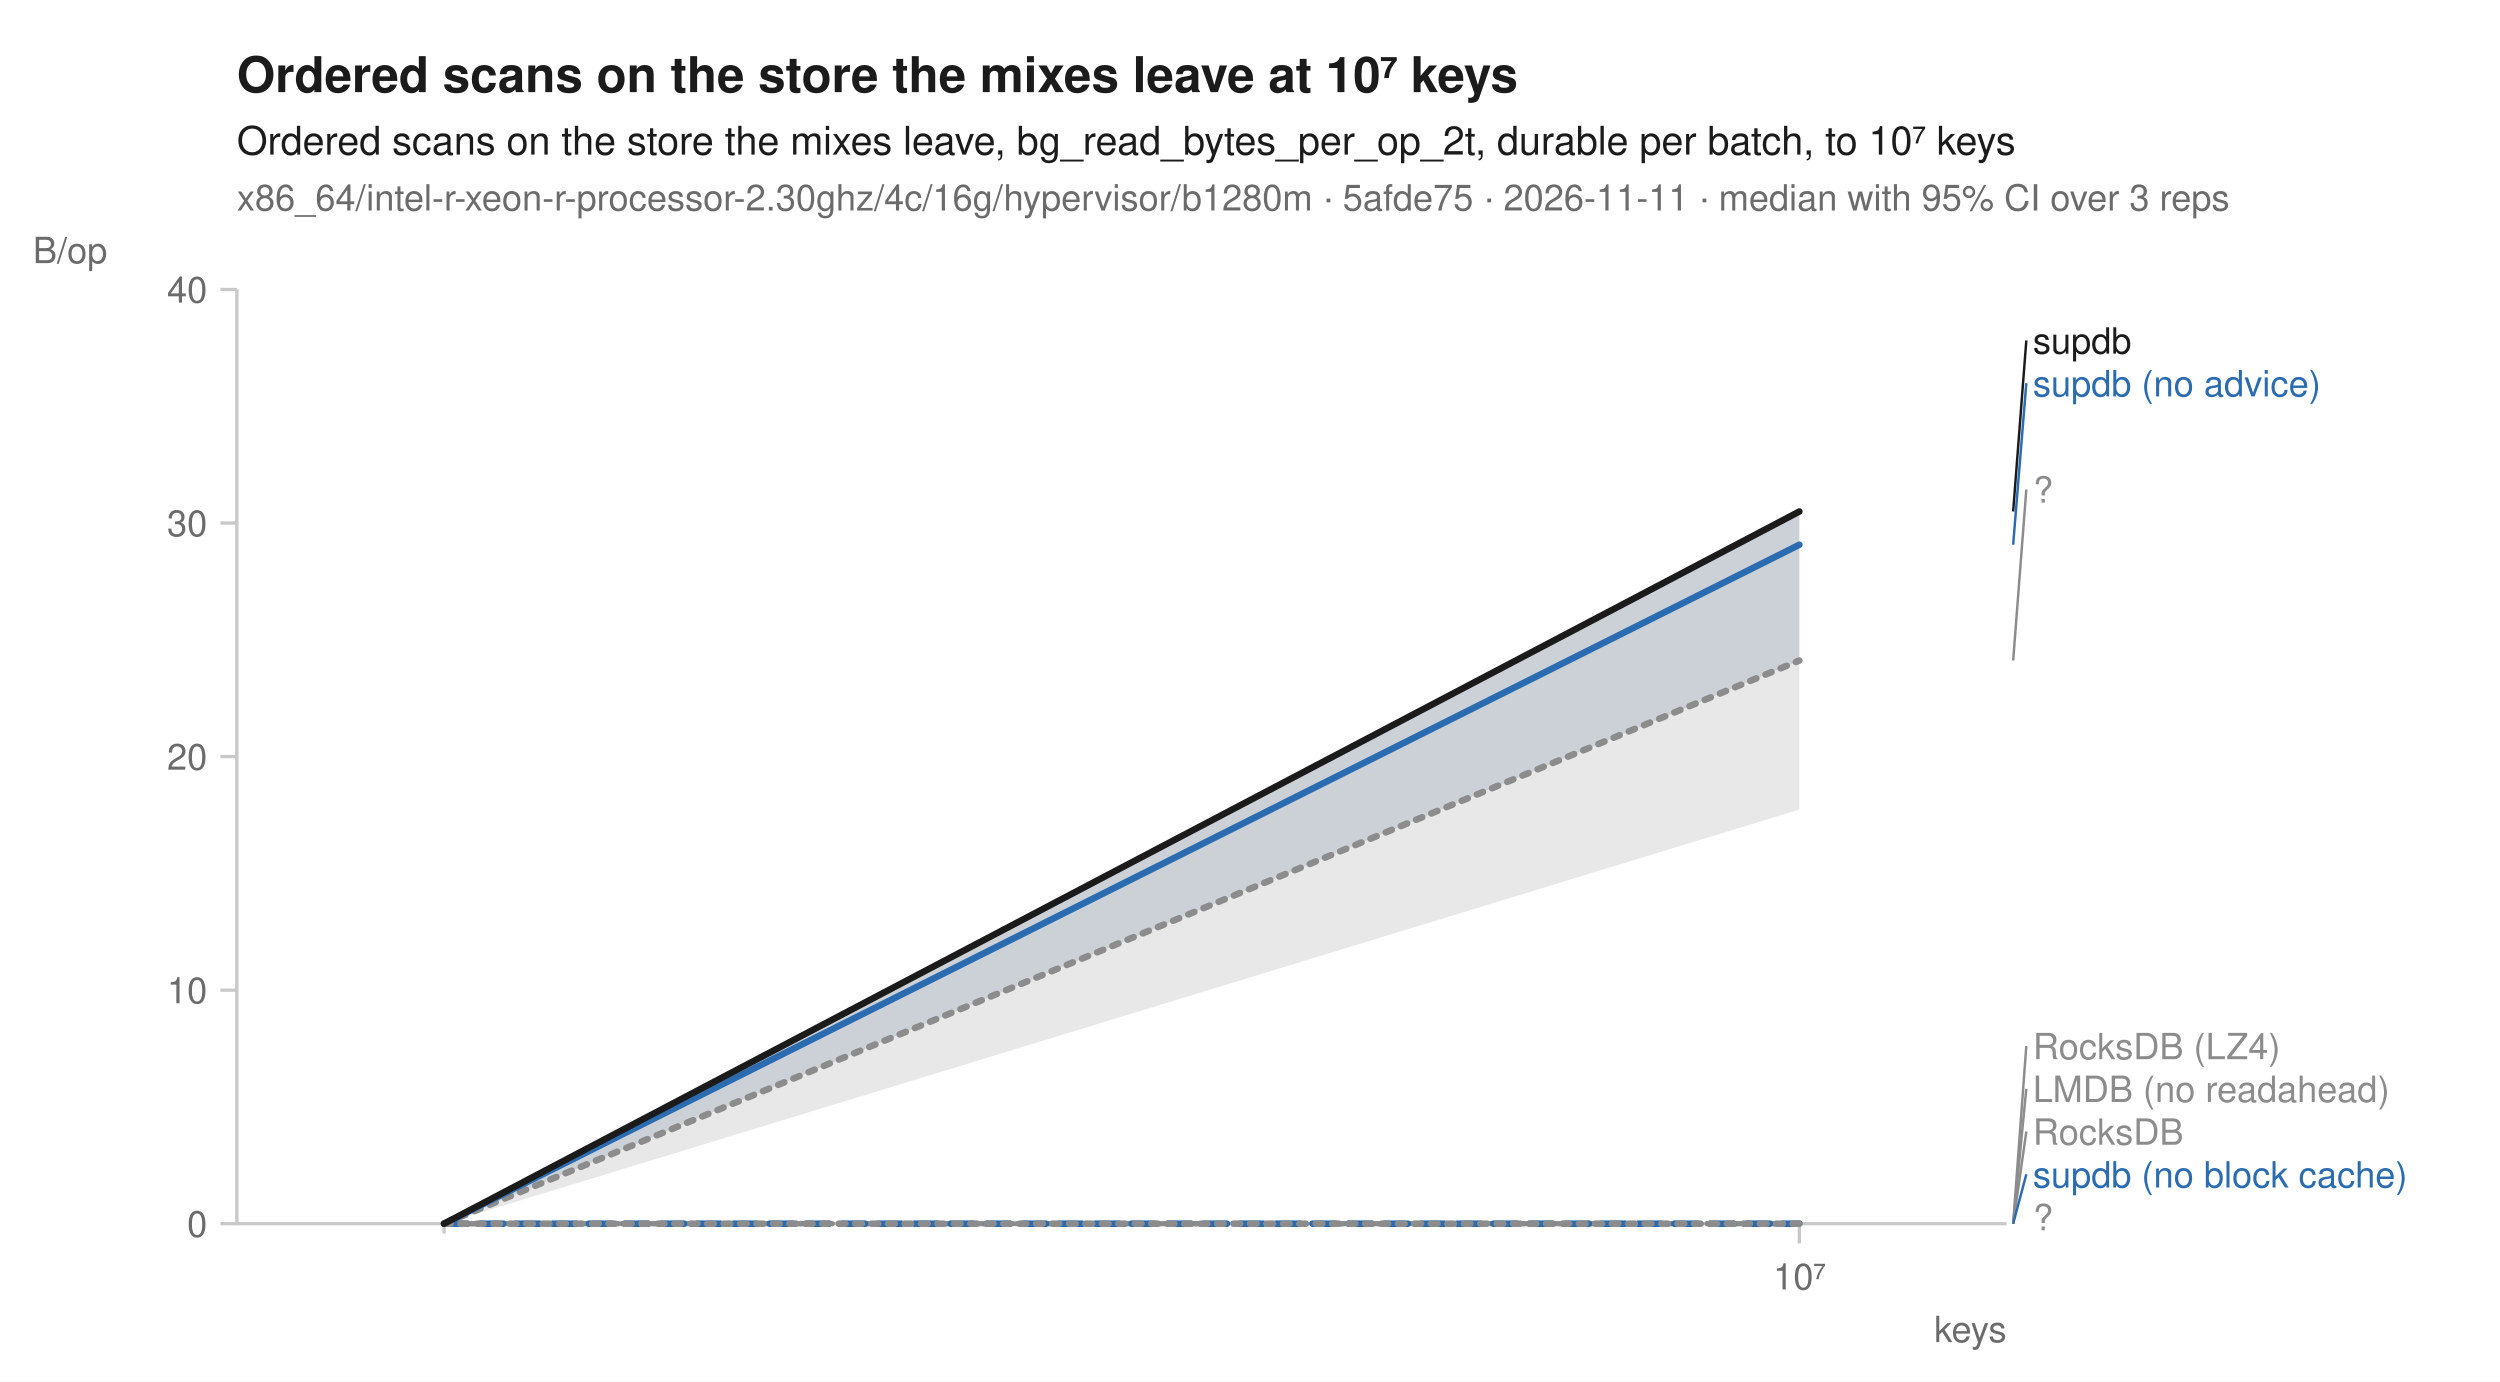
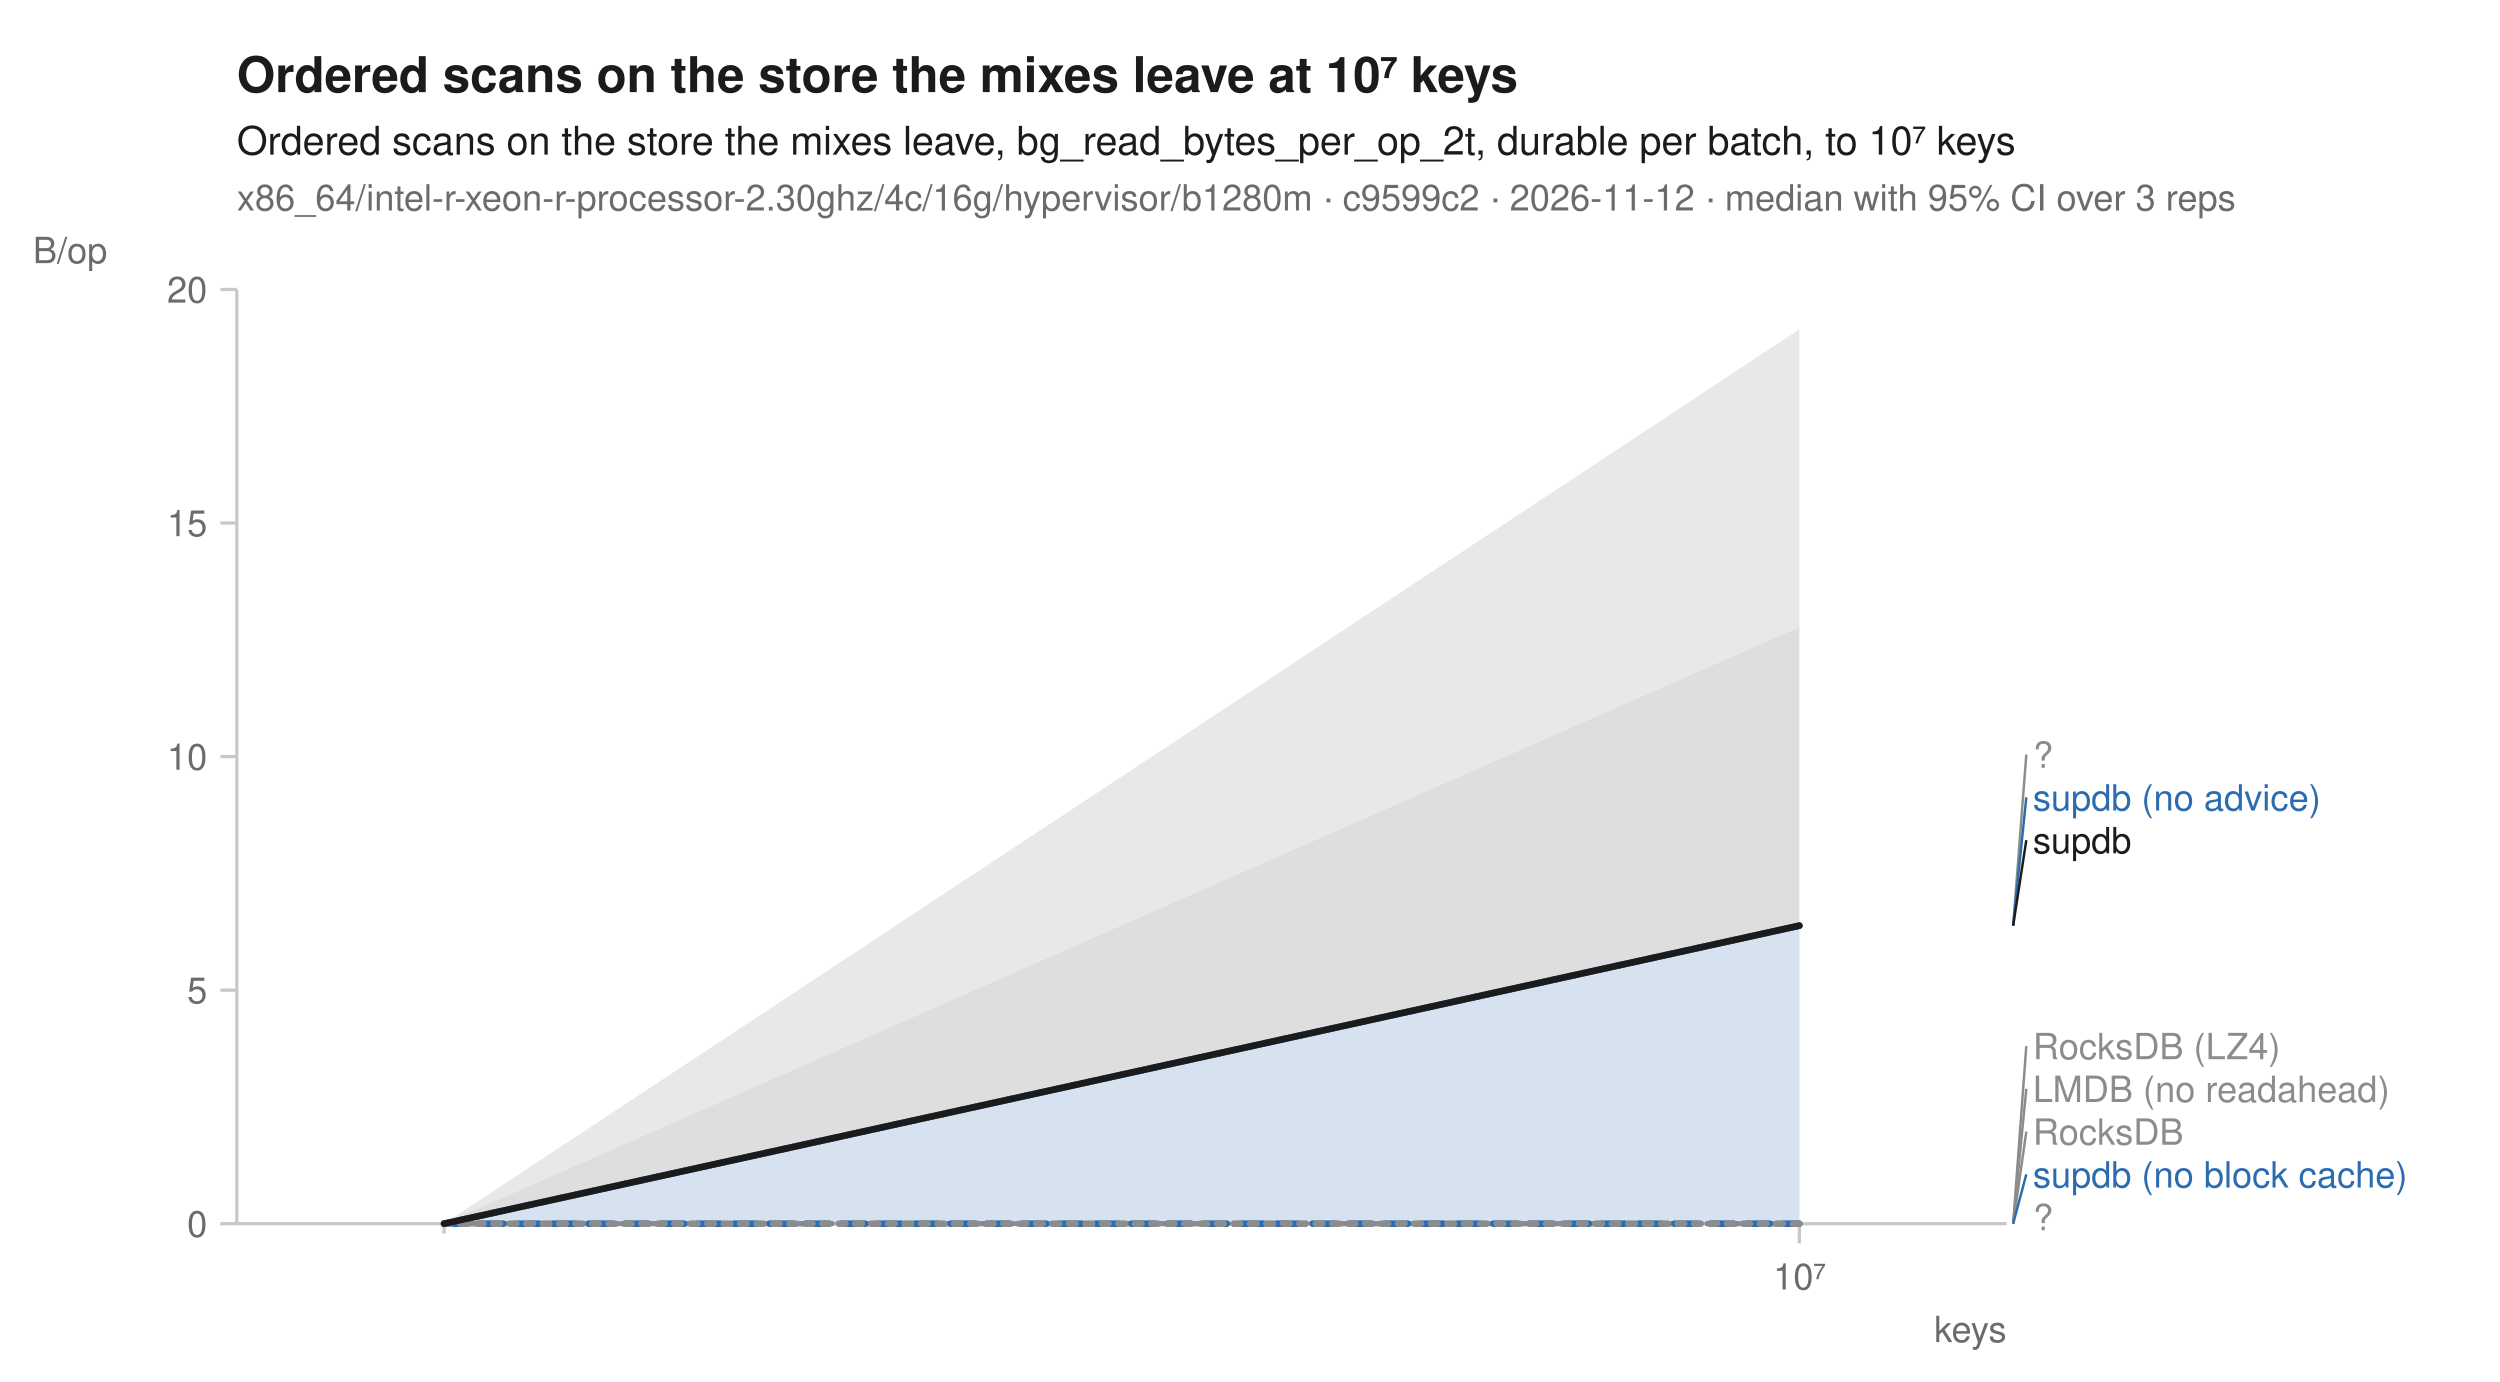
<svg xmlns="http://www.w3.org/2000/svg" width="760" height="420" viewBox="0 0 760 420" font-family="-apple-system, BlinkMacSystemFont, 'Segoe UI', Helvetica, Arial, sans-serif" fill="#1b1b1b">
  <rect width="760" height="420" fill="white" />
  <text x="72" y="28" font-size="15" font-weight="600">Ordered scans on the store the mixes leave at 10⁷ keys</text>
  <text x="72" y="47" font-size="12">Ordered scans on the store the mixes leave, bg_read_bytes_per_op_2t, durable per batch, to 10⁷ keys</text>
-   <text x="72" y="64" font-size="11" fill="#6b6b6b">x86_64/intel-r-xeon-r-processor-2.30ghz/4c/16g/hypervisor/b1280m · 5afde75 · 2026-11-11 · median with 95% CI over 3 reps</text>
+   <text x="72" y="64" font-size="11" fill="#6b6b6b">x86_64/intel-r-xeon-r-processor-2.30ghz/4c/16g/hypervisor/b1280m · c9599c2 · 2026-11-12 · median with 95% CI over 3 reps</text>
  <line x1="72" y1="372" x2="610" y2="372" stroke="#c8c8c8" stroke-width="1" />
  <line x1="72" y1="88" x2="72" y2="372" stroke="#c8c8c8" stroke-width="1" />
  <line x1="135.0" y1="372" x2="135.0" y2="375" stroke="#c8c8c8" stroke-width="1" />
  <line x1="547.0" y1="372" x2="547.0" y2="378" stroke="#c8c8c8" stroke-width="1" />
  <text x="547.0" y="392" font-size="11" text-anchor="middle" fill="#6b6b6b">10⁷</text>
  <text x="610" y="408" font-size="11" text-anchor="end" fill="#6b6b6b">keys</text>
  <line x1="67" y1="372.0" x2="72" y2="372.0" stroke="#c8c8c8" stroke-width="1" />
  <text x="63" y="376.0" font-size="11" text-anchor="end" fill="#6b6b6b">0</text>
  <line x1="67" y1="301.0" x2="72" y2="301.0" stroke="#c8c8c8" stroke-width="1" />
-   <text x="63" y="305.0" font-size="11" text-anchor="end" fill="#6b6b6b">10</text>
+   <text x="63" y="305.0" font-size="11" text-anchor="end" fill="#6b6b6b">5</text>
  <line x1="67" y1="230.0" x2="72" y2="230.0" stroke="#c8c8c8" stroke-width="1" />
-   <text x="63" y="234.0" font-size="11" text-anchor="end" fill="#6b6b6b">20</text>
+   <text x="63" y="234.0" font-size="11" text-anchor="end" fill="#6b6b6b">10</text>
  <line x1="67" y1="159.0" x2="72" y2="159.0" stroke="#c8c8c8" stroke-width="1" />
-   <text x="63" y="163.0" font-size="11" text-anchor="end" fill="#6b6b6b">30</text>
+   <text x="63" y="163.0" font-size="11" text-anchor="end" fill="#6b6b6b">15</text>
  <line x1="67" y1="88.0" x2="72" y2="88.0" stroke="#c8c8c8" stroke-width="1" />
-   <text x="63" y="92.0" font-size="11" text-anchor="end" fill="#6b6b6b">40</text>
+   <text x="63" y="92.0" font-size="11" text-anchor="end" fill="#6b6b6b">20</text>
  <text x="10" y="80" font-size="11" text-anchor="start" fill="#6b6b6b">B/op</text>
  <path d="M135.0,372.0 L547.0,372.0 L547.0,372.0 L135.0,372.0 Z" fill="#8c8c8c" fill-opacity="0.10" />
  <path d="M135.0,372.0 L547.0,372.0 L547.0,372.0 L135.0,372.0 Z" fill="#8c8c8c" fill-opacity="0.10" />
-   <path d="M135.0,372.0 L547.0,155.5 L547.0,200.9 L135.0,372.0 Z" fill="#8c8c8c" fill-opacity="0.10" />
+   <path d="M135.0,372.0 L547.0,190.7 L547.0,281.4 L135.0,372.0 Z" fill="#8c8c8c" fill-opacity="0.10" />
  <path d="M135.0,372.0 L547.0,372.0 L547.0,372.0 L135.0,372.0 Z" fill="#8c8c8c" fill-opacity="0.10" />
-   <path d="M135.0,372.0 L547.0,372.0 L547.0,372.0 L135.0,372.0 Z" fill="#2b6cb0" fill-opacity="0.10" />
-   <path d="M135.0,372.0 L547.0,155.5 L547.0,200.8 L135.0,372.0 Z" fill="#2b6cb0" fill-opacity="0.10" />
+   <path d="M135.0,372.0 L547.0,281.4 L547.0,372.0 L135.0,372.0 Z" fill="#2b6cb0" fill-opacity="0.10" />
+   <path d="M135.0,372.0 L547.0,281.4 L547.0,372.0 L135.0,372.0 Z" fill="#2b6cb0" fill-opacity="0.10" />
  <path d="M135.0,372.0 L547.0,372.0 L547.0,372.0 L135.0,372.0 Z" fill="#8c8c8c" fill-opacity="0.10" />
-   <path d="M135.0,372.0 L547.0,155.5 L547.0,246.1 L135.0,372.0 Z" fill="#1b1b1b" fill-opacity="0.10" />
+   <path d="M135.0,372.0 L547.0,100.1 L547.0,281.4 L135.0,372.0 Z" fill="#1b1b1b" fill-opacity="0.10" />
  <path d="M135.0,372.0 L547.0,372.0 " fill="none" stroke="#8c8c8c" stroke-width="1.6" stroke-linejoin="round" stroke-linecap="round" stroke-dasharray="1,3" />
  <path d="M135.0,372.0 L547.0,372.0 " fill="none" stroke="#8c8c8c" stroke-width="1.6" stroke-linejoin="round" stroke-linecap="round" stroke-dasharray="4,2" />
-   <path d="M135.0,372.0 L547.0,200.8 " fill="none" stroke="#8c8c8c" stroke-width="2" stroke-linejoin="round" stroke-linecap="round" stroke-dasharray="2,3" />
+   <path d="M135.0,372.0 L547.0,281.4 " fill="none" stroke="#8c8c8c" stroke-width="2" stroke-linejoin="round" stroke-linecap="round" stroke-dasharray="2,3" />
  <path d="M135.0,372.0 L547.0,372.0 " fill="none" stroke="#8c8c8c" stroke-width="1.6" stroke-linejoin="round" stroke-linecap="round" stroke-dasharray="7,4" />
  <path d="M135.0,372.0 L547.0,372.0 " fill="none" stroke="#2b6cb0" stroke-width="2" stroke-linejoin="round" stroke-linecap="round" stroke-dasharray="7,4" />
-   <path d="M135.0,372.0 L547.0,165.6 " fill="none" stroke="#2b6cb0" stroke-width="2" stroke-linejoin="round" stroke-linecap="round" />
+   <path d="M135.0,372.0 L547.0,281.4 " fill="none" stroke="#2b6cb0" stroke-width="2" stroke-linejoin="round" stroke-linecap="round" />
  <path d="M135.0,372.0 L547.0,372.0 " fill="none" stroke="#8c8c8c" stroke-width="2" stroke-linejoin="round" stroke-linecap="round" stroke-dasharray="2,3" />
-   <path d="M135.0,372.0 L547.0,155.5 " fill="none" stroke="#1b1b1b" stroke-width="2" stroke-linejoin="round" stroke-linecap="round" />
-   <line x1="612.0" y1="155.5" x2="616.0" y2="103.5" stroke="#1b1b1b" stroke-width="0.75" />
-   <text x="618.0" y="107.5" font-size="11" fill="#1b1b1b">supdb</text>
-   <line x1="612.0" y1="165.6" x2="616.0" y2="116.5" stroke="#2b6cb0" stroke-width="0.75" />
-   <text x="618.0" y="120.5" font-size="11" fill="#2b6cb0">supdb (no advice)</text>
-   <line x1="612.0" y1="200.8" x2="616.0" y2="148.8" stroke="#8c8c8c" stroke-width="0.75" />
-   <text x="618.0" y="152.8" font-size="11" fill="#8c8c8c">?</text>
+   <path d="M135.0,372.0 L547.0,281.4 " fill="none" stroke="#1b1b1b" stroke-width="2" stroke-linejoin="round" stroke-linecap="round" />
+   <line x1="612.0" y1="281.4" x2="616.0" y2="229.4" stroke="#8c8c8c" stroke-width="0.75" />
+   <text x="618.0" y="233.4" font-size="11" fill="#8c8c8c">?</text>
+   <line x1="612.0" y1="281.4" x2="616.0" y2="242.4" stroke="#2b6cb0" stroke-width="0.75" />
+   <text x="618.0" y="246.4" font-size="11" fill="#2b6cb0">supdb (no advice)</text>
+   <line x1="612.0" y1="281.4" x2="616.0" y2="255.4" stroke="#1b1b1b" stroke-width="0.75" />
+   <text x="618.0" y="259.4" font-size="11" fill="#1b1b1b">supdb</text>
  <line x1="612.0" y1="372.0" x2="616.0" y2="318.0" stroke="#8c8c8c" stroke-width="0.75" />
  <text x="618.0" y="322.0" font-size="11" fill="#8c8c8c">RocksDB (LZ4)</text>
  <line x1="612.0" y1="372.0" x2="616.0" y2="331.0" stroke="#8c8c8c" stroke-width="0.75" />
  <text x="618.0" y="335.0" font-size="11" fill="#8c8c8c">LMDB (no readahead)</text>
  <line x1="612.0" y1="372.0" x2="616.0" y2="344.0" stroke="#8c8c8c" stroke-width="0.75" />
  <text x="618.0" y="348.0" font-size="11" fill="#8c8c8c">RocksDB</text>
  <line x1="612.0" y1="372.0" x2="616.0" y2="357.0" stroke="#2b6cb0" stroke-width="0.75" />
  <text x="618.0" y="361.0" font-size="11" fill="#2b6cb0">supdb (no block cache)</text>
  <text x="618.0" y="374.0" font-size="11" fill="#8c8c8c">?</text>
</svg>
